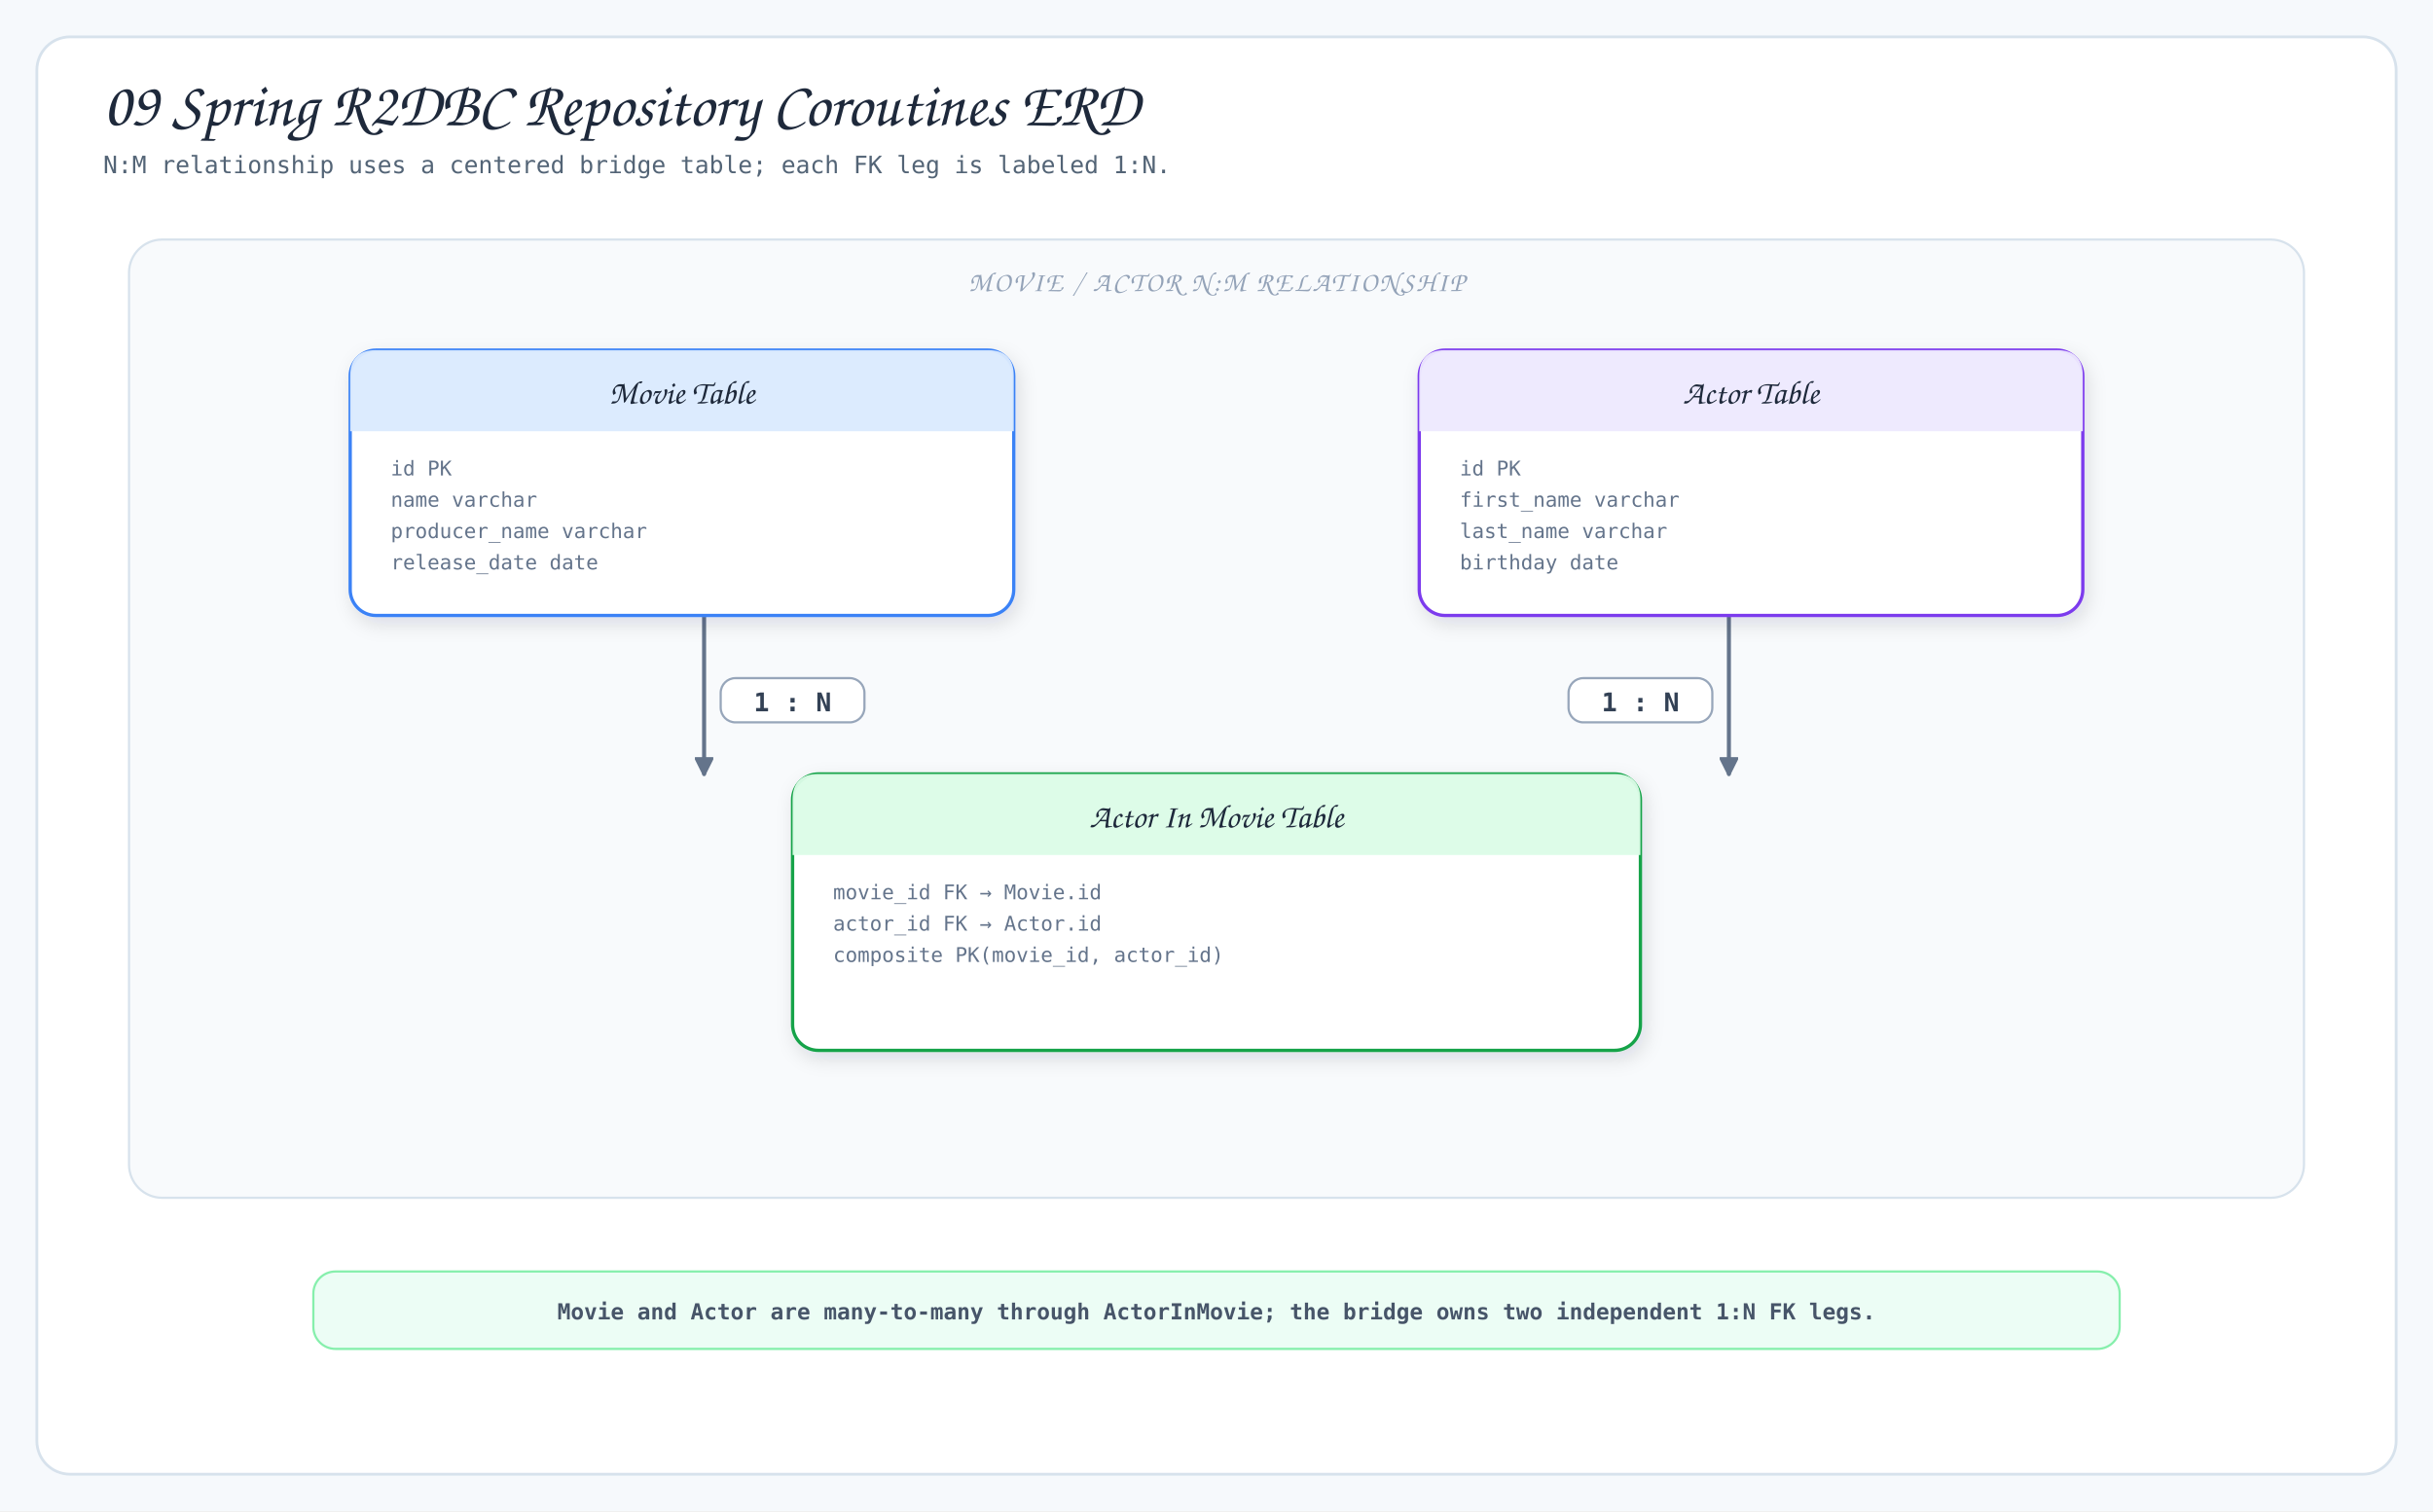
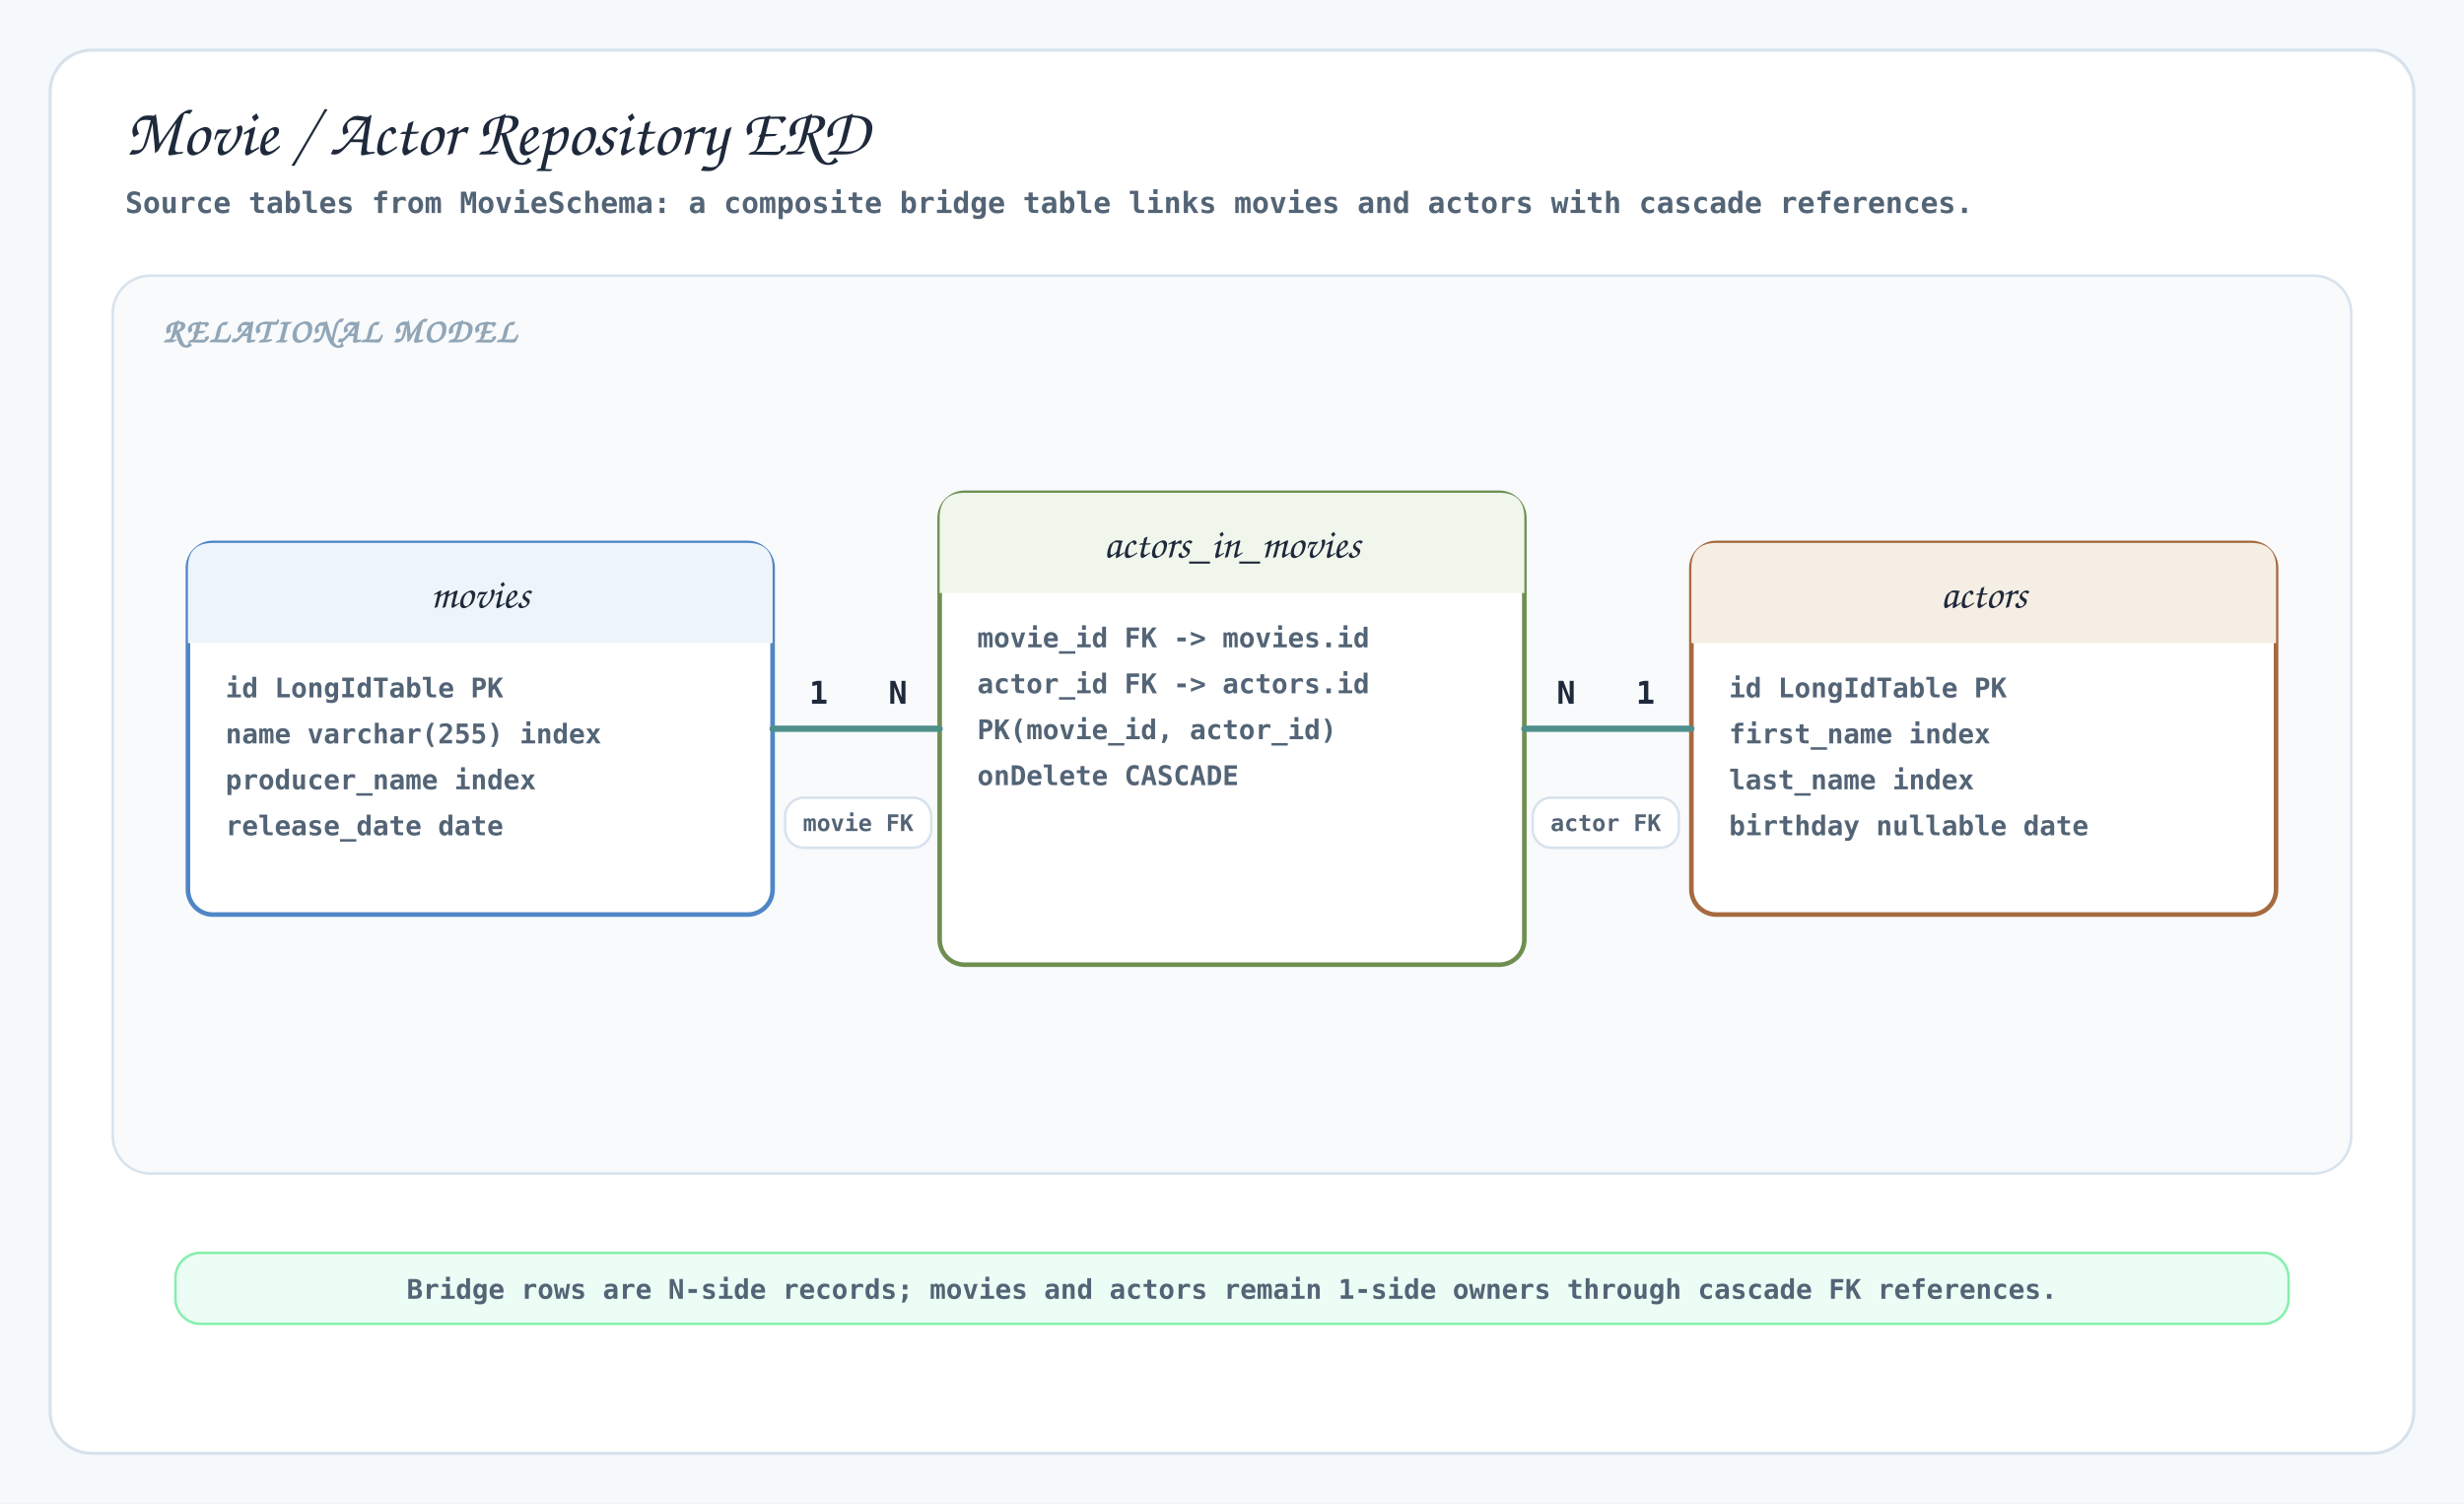
- <svg xmlns="http://www.w3.org/2000/svg" viewBox="0 0 1320 820" width="1320" height="820" role="img" aria-label="09 Spring R2DBC Repository Coroutines ERD">
+ <svg xmlns="http://www.w3.org/2000/svg" viewBox="0 0 1180 720" width="1180" height="720" role="img" aria-label="Movie schema ERD">
  <defs>
-     <filter id="shadow" x="-10%" y="-10%" width="120%" height="130%">
-       <feDropShadow dx="2" dy="4" stdDeviation="5" flood-color="#1f2937" flood-opacity="0.12" />
-     </filter>
-     <marker id="relArrow" markerWidth="10" markerHeight="10" refX="9" refY="5" orient="auto" markerUnits="userSpaceOnUse">
-       <path d="M 0 0 L 10 5 L 0 10 Z" fill="#64748b" stroke="#64748b" stroke-dasharray="none" style="stroke-dasharray:none" />
-     </marker>
-     <style>
-       .canvas{fill:#f6f9fc}.frame{fill:#fff;stroke:#d7e2ec;stroke-width:1.5}.panel{fill:#f8fafc;stroke:#d7e2ec;stroke-width:1.2}.panelSoft{fill:#fbfdff;stroke:#d7e2ec;stroke-width:1.2}.card{stroke-width:1.8;filter:url(#shadow)}.header{opacity:.96}
-       .title{font-family:"Architects Daughter","Comic Sans MS",cursive;font-size:34px;fill:#1e293b}.subtitle{font-family:"Comic Mono","SFMono-Regular",monospace;font-size:13px;fill:#536476}.panelTitle{font-family:"Architects Daughter","Comic Sans MS",cursive;font-size:15px;letter-spacing:.08em;fill:#94a3b8}.smallLabel{font-family:"Architects Daughter","Comic Sans MS",cursive;font-size:18px;fill:#1e293b}.tiny{font-family:"Comic Mono","SFMono-Regular",monospace;font-size:11px;fill:#64748b}.noteText{font-family:"Comic Mono","SFMono-Regular",monospace;font-size:12px;font-weight:700;fill:#475569}
-       .connector{fill:none;stroke:#64748b;stroke-width:2.2;stroke-linecap:round;stroke-linejoin:round;marker-end:url(#relArrow)}.optional{fill:none;stroke:#64748b;stroke-width:2.2;stroke-linecap:round;stroke-linejoin:round;stroke-dasharray:7 6;marker-end:url(#relArrow)}.badgeBox{fill:#ffffff;stroke:#94a3b8;stroke-width:1.2;opacity:.97}.badgeText{font-family:"Comic Mono","SFMono-Regular",monospace;font-size:14px;font-weight:800;fill:#334155}.noteBox{fill:#ecfdf5;stroke:#86efac;stroke-width:1.2}
-     </style>
+     <style>.canvas{fill:#f6f9fc} .frame{fill:#fff;stroke:#d7e2ec;stroke-width:1.5} .lane{fill:#f8fafc;stroke:#d7e2ec;stroke-width:1.2} text{font-family:"Comic Mono","SFMono-Regular",monospace;fill:#536476;font-weight:700} .title{font-family:"Architects Daughter","Comic Sans MS",cursive;font-size:32px;fill:#1e293b;font-weight:400} .subtitle{font-size:14px} .laneTitle{font-family:"Architects Daughter","Comic Sans MS",cursive;font-size:16px;letter-spacing:.08em;fill:#91a6b7} .cardTitle{font-family:"Architects Daughter","Comic Sans MS",cursive;font-size:20px;fill:#1e293b;font-weight:400} .detail{font-size:13px} .cardinality{font-size:15px;fill:#1e293b} .relLabel{font-size:11px;fill:#536476} .connector{fill:none;stroke-width:3;stroke-linecap:round;stroke-linejoin:round} .labelPill{fill:#fff;stroke:#d7e2ec;stroke-width:1.2} .noteBox{fill:#ecfdf5;stroke:#86efac;stroke-width:1.2}</style>
  </defs>
-   <rect width="1320" height="820" class="canvas" />
-   <rect x="20" y="20" width="1280" height="780" rx="18" class="frame" />
-   <text x="56" y="68" class="title">09 Spring R2DBC Repository Coroutines ERD</text>
-   <text x="56" y="94" class="subtitle">N:M relationship uses a centered bridge table; each FK leg is labeled 1:N.</text>
-   <rect x="70" y="130" width="1180" height="520" rx="18" class="panel" />
-   <text x="660" y="158" class="panelTitle" text-anchor="middle">MOVIE / ACTOR N:M RELATIONSHIP</text>
-   <path class="connector" d="M382 334 V420" data-connector="Movie to ActorInMovie movie_id" />
-   <g class="cardinality" data-cardinality="1 : N">
-     <rect class="badgeBox" x="391" y="368" width="78" height="24" rx="8" />
-     <text class="badgeText" x="430" y="386" text-anchor="middle">1 : N</text>
+   <rect width="1180" height="720" class="canvas" />
+   <rect x="24" y="24" width="1132" height="672" rx="20" class="frame" />
+   <text x="60" y="74" class="title" text-anchor="start">Movie / Actor Repository ERD</text>
+   <text x="60" y="102" class="subtitle" text-anchor="start">Source tables from MovieSchema: a composite bridge table links movies and actors with cascade references.</text>
+   <rect x="54" y="132" width="1072" height="430" rx="18" class="lane" />
+   <text x="78" y="164" class="laneTitle" text-anchor="start">RELATIONAL MODEL</text>
+   <g data-card="movies" data-x="90" data-y="260" data-width="280" data-height="178">
+     <rect class="card" x="90" y="260" width="280" height="178" rx="12" fill="#fff" stroke="#4f86c6" stroke-width="2.2" />
+     <path d="M90,308 L90,272 Q90,260 102,260 L358,260 Q370,260 370,272 L370,308 Z" fill="#eef5fa" />
+     <text x="230.0" y="291" class="cardTitle" text-anchor="middle">movies</text>
+     <text x="108" y="334" class="detail" text-anchor="start">id LongIdTable PK</text>
+     <text x="108" y="356" class="detail" text-anchor="start">name varchar(255) index</text>
+     <text x="108" y="378" class="detail" text-anchor="start">producer_name index</text>
+     <text x="108" y="400" class="detail" text-anchor="start">release_date date</text>
  </g>
-   <path class="connector" d="M938 334 V420" data-connector="Actor to ActorInMovie actor_id" />
-   <g class="cardinality" data-cardinality="1 : N">
-     <rect class="badgeBox" x="851" y="368" width="78" height="24" rx="8" />
-     <text class="badgeText" x="890" y="386" text-anchor="middle">1 : N</text>
+   <g data-card="actors_in_movies" data-x="450" data-y="236" data-width="280" data-height="226">
+     <rect class="card" x="450" y="236" width="280" height="226" rx="12" fill="#fff" stroke="#6f8f52" stroke-width="2.2" />
+     <path d="M450,284 L450,248 Q450,236 462,236 L718,236 Q730,236 730,248 L730,284 Z" fill="#f1f6ec" />
+     <text x="590.0" y="267" class="cardTitle" text-anchor="middle">actors_in_movies</text>
+     <text x="468" y="310" class="detail" text-anchor="start">movie_id FK -&gt; movies.id</text>
+     <text x="468" y="332" class="detail" text-anchor="start">actor_id FK -&gt; actors.id</text>
+     <text x="468" y="354" class="detail" text-anchor="start">PK(movie_id, actor_id)</text>
+     <text x="468" y="376" class="detail" text-anchor="start">onDelete CASCADE</text>
  </g>
-   <g data-card="Movie Table">
-     <rect x="190" y="190" width="360" height="144" rx="14" fill="#fff" stroke="#3b82f6" class="card" />
-     <path class="header" d="M190,234 L190,204 Q190,190 204,190 L536,190 Q550,190 550,204 L550,234 Z" fill="#dbeafe" />
-     <text x="370.0" y="219" class="smallLabel" text-anchor="middle">Movie Table</text>
-     <text x="212" y="258" class="tiny">id PK</text>
-     <text x="212" y="275" class="tiny">name varchar</text>
-     <text x="212" y="292" class="tiny">producer_name varchar</text>
-     <text x="212" y="309" class="tiny">release_date date</text>
+   <g data-card="actors" data-x="810" data-y="260" data-width="280" data-height="178">
+     <rect class="card" x="810" y="260" width="280" height="178" rx="12" fill="#fff" stroke="#a66a3f" stroke-width="2.2" />
+     <path d="M810,308 L810,272 Q810,260 822,260 L1078,260 Q1090,260 1090,272 L1090,308 Z" fill="#f5eee4" />
+     <text x="950.0" y="291" class="cardTitle" text-anchor="middle">actors</text>
+     <text x="828" y="334" class="detail" text-anchor="start">id LongIdTable PK</text>
+     <text x="828" y="356" class="detail" text-anchor="start">first_name index</text>
+     <text x="828" y="378" class="detail" text-anchor="start">last_name index</text>
+     <text x="828" y="400" class="detail" text-anchor="start">birthday nullable date</text>
  </g>
-   <g data-card="Actor Table">
-     <rect x="770" y="190" width="360" height="144" rx="14" fill="#fff" stroke="#7c3aed" class="card" />
-     <path class="header" d="M770,234 L770,204 Q770,190 784,190 L1116,190 Q1130,190 1130,204 L1130,234 Z" fill="#ede9fe" />
-     <text x="950.0" y="219" class="smallLabel" text-anchor="middle">Actor Table</text>
-     <text x="792" y="258" class="tiny">id PK</text>
-     <text x="792" y="275" class="tiny">first_name varchar</text>
-     <text x="792" y="292" class="tiny">last_name varchar</text>
-     <text x="792" y="309" class="tiny">birthday date</text>
-   </g>
-   <g data-card="Actor In Movie Table">
-     <rect x="430" y="420" width="460" height="150" rx="14" fill="#fff" stroke="#16a34a" class="card" />
-     <path class="header" d="M430,464 L430,434 Q430,420 444,420 L876,420 Q890,420 890,434 L890,464 Z" fill="#dcfce7" />
-     <text x="660.0" y="449" class="smallLabel" text-anchor="middle">Actor In Movie Table</text>
-     <text x="452" y="488" class="tiny">movie_id FK → Movie.id</text>
-     <text x="452" y="505" class="tiny">actor_id FK → Actor.id</text>
-     <text x="452" y="522" class="tiny">composite PK(movie_id, actor_id)</text>
-   </g>
-   <rect x="170" y="690" width="980" height="42" rx="12" class="noteBox" />
-   <text x="660" y="716" class="noteText" text-anchor="middle">Movie and Actor are many-to-many through ActorInMovie; the bridge owns two independent 1:N FK legs.</text>
+   <path data-connector="movie-bridge" class="connector" d="M 370 349 L 450 349" stroke="#4f8f8b" />
+   <text x="392" y="337" class="cardinality" text-anchor="middle">1</text>
+   <text x="430" y="337" class="cardinality" text-anchor="middle">N</text>
+   <rect x="376" y="382" width="70" height="24" rx="9" class="labelPill" />
+   <text x="411" y="398" class="relLabel" text-anchor="middle">movie FK</text>
+   <path data-connector="actor-bridge" class="connector" d="M 730 349 L 810 349" stroke="#4f8f8b" />
+   <text x="750" y="337" class="cardinality" text-anchor="middle">N</text>
+   <text x="788" y="337" class="cardinality" text-anchor="middle">1</text>
+   <rect x="734" y="382" width="70" height="24" rx="9" class="labelPill" />
+   <text x="769" y="398" class="relLabel" text-anchor="middle">actor FK</text>
+   <rect x="84" y="600" width="1012" height="34" rx="12" class="noteBox" />
+   <text x="590" y="622" class="detail" text-anchor="middle">Bridge rows are N-side records; movies and actors remain 1-side owners through cascade FK references.</text>
</svg>
